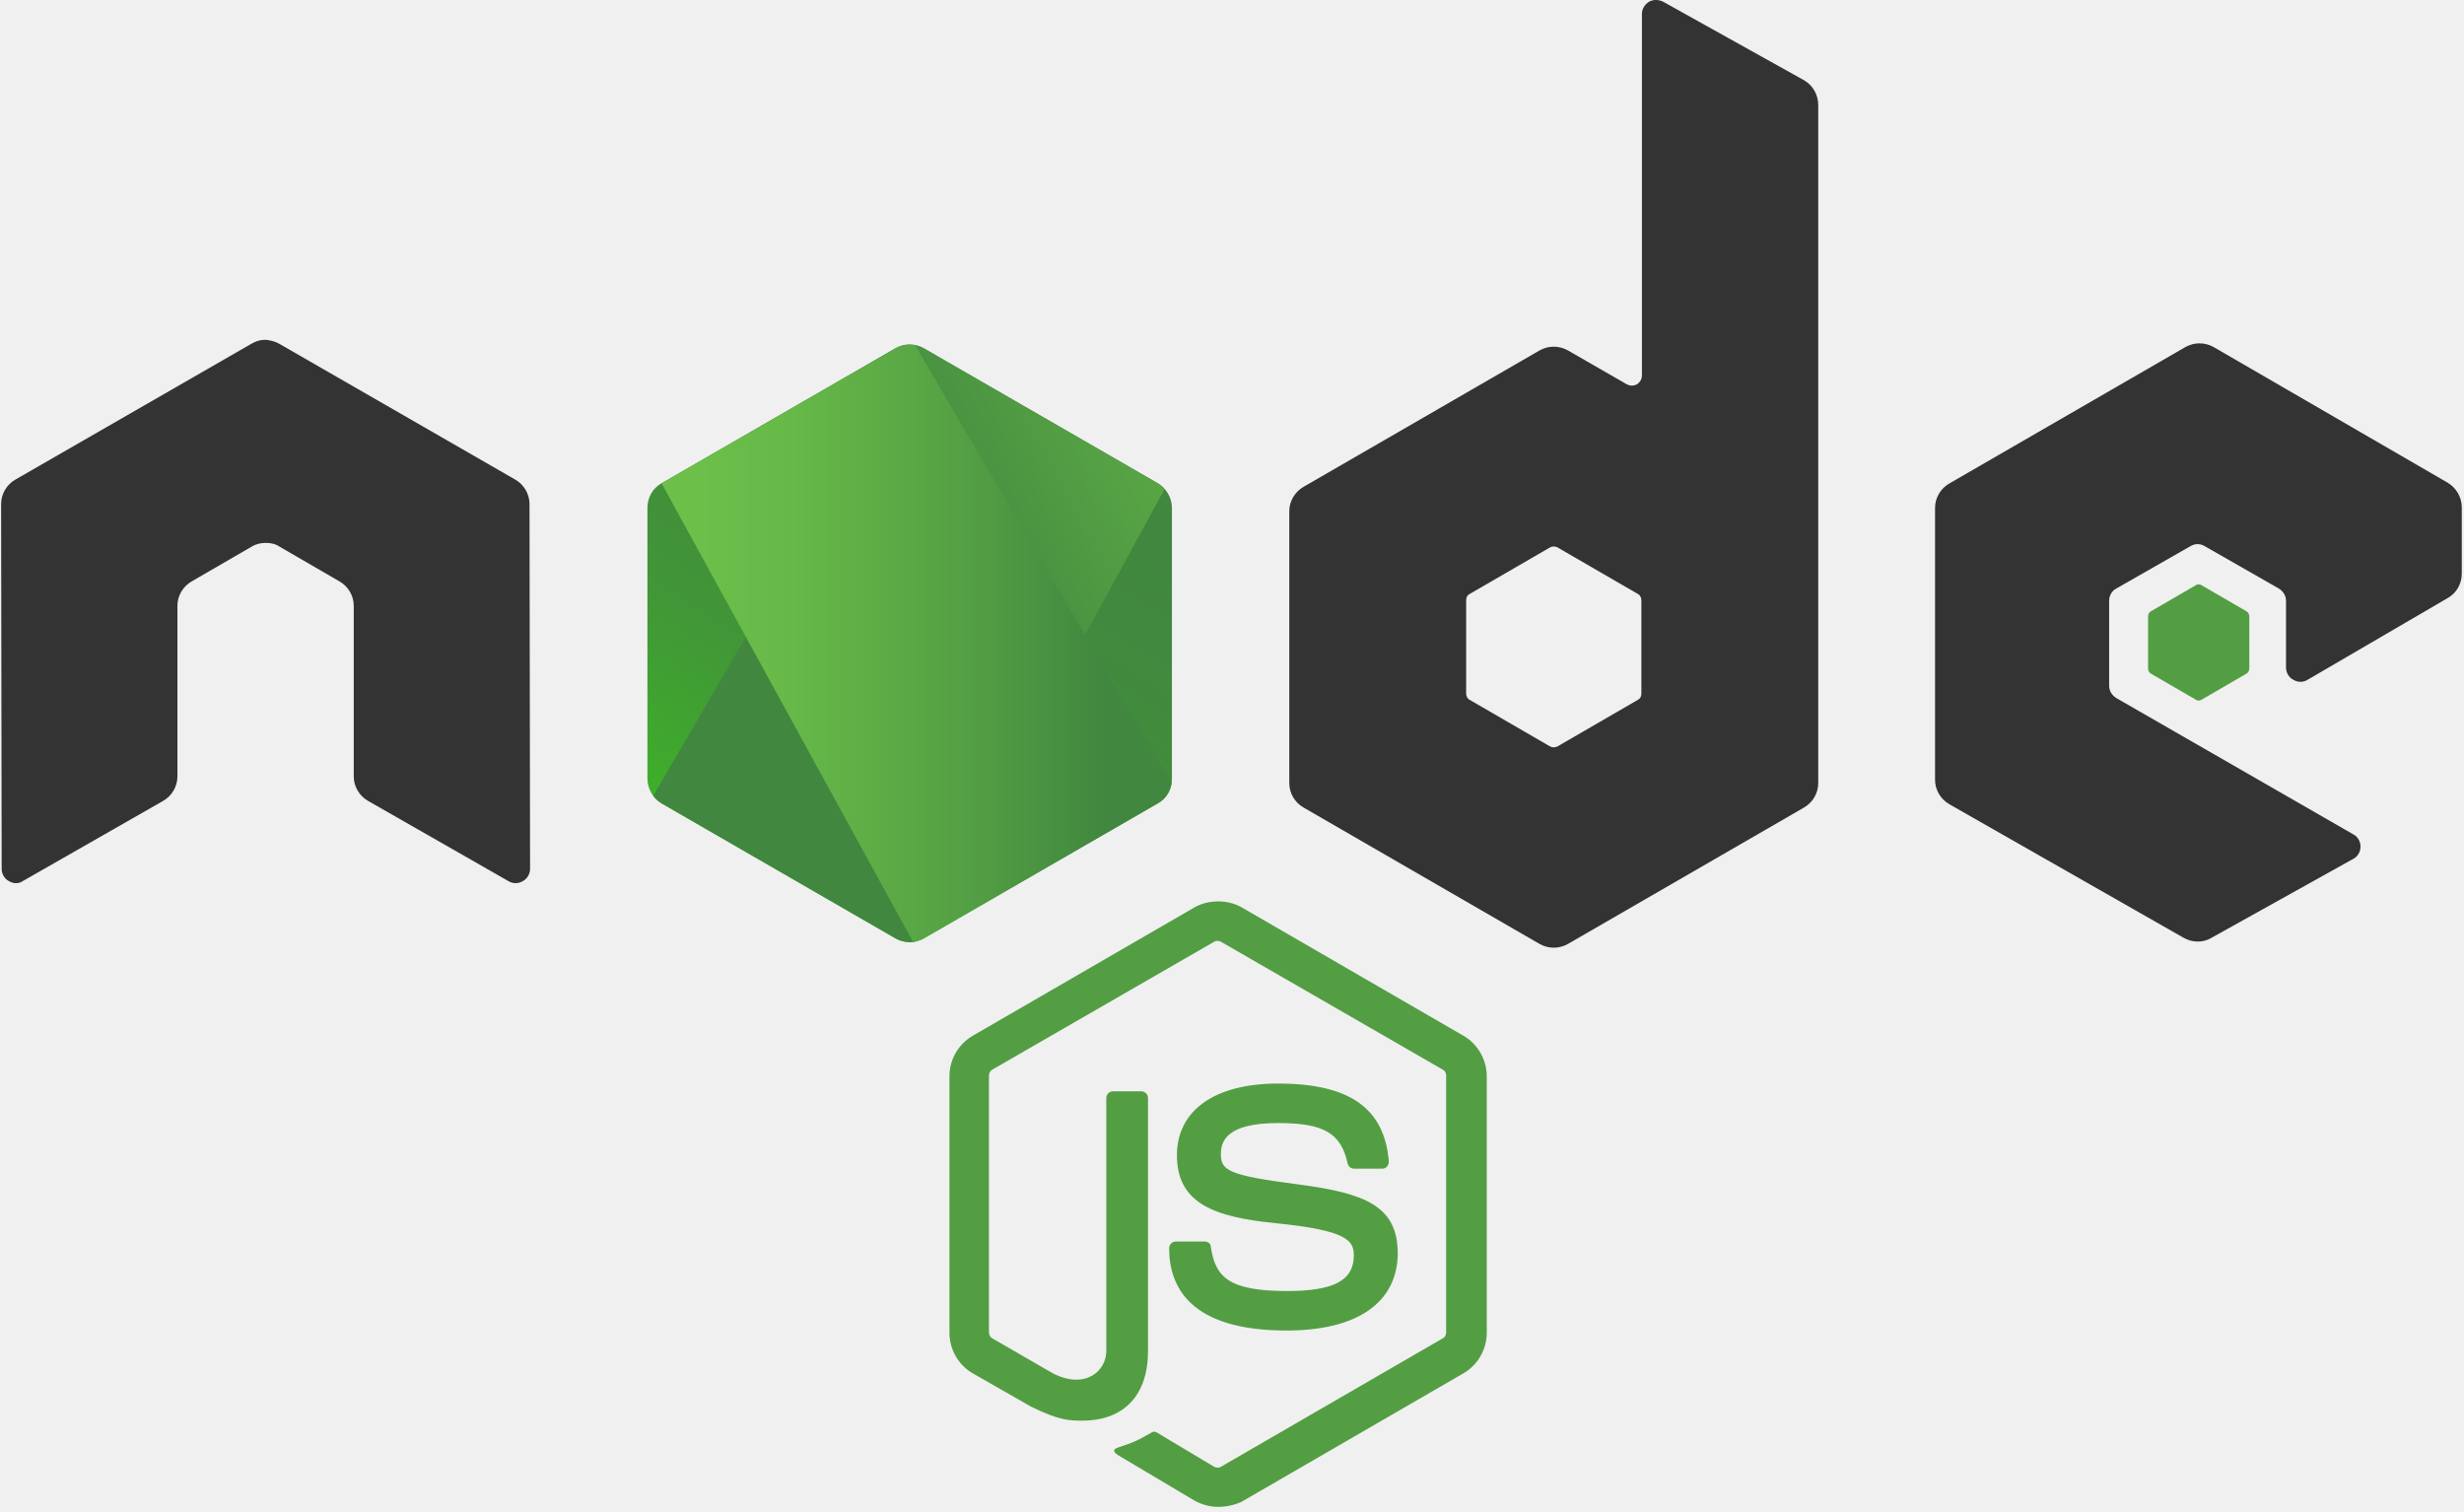
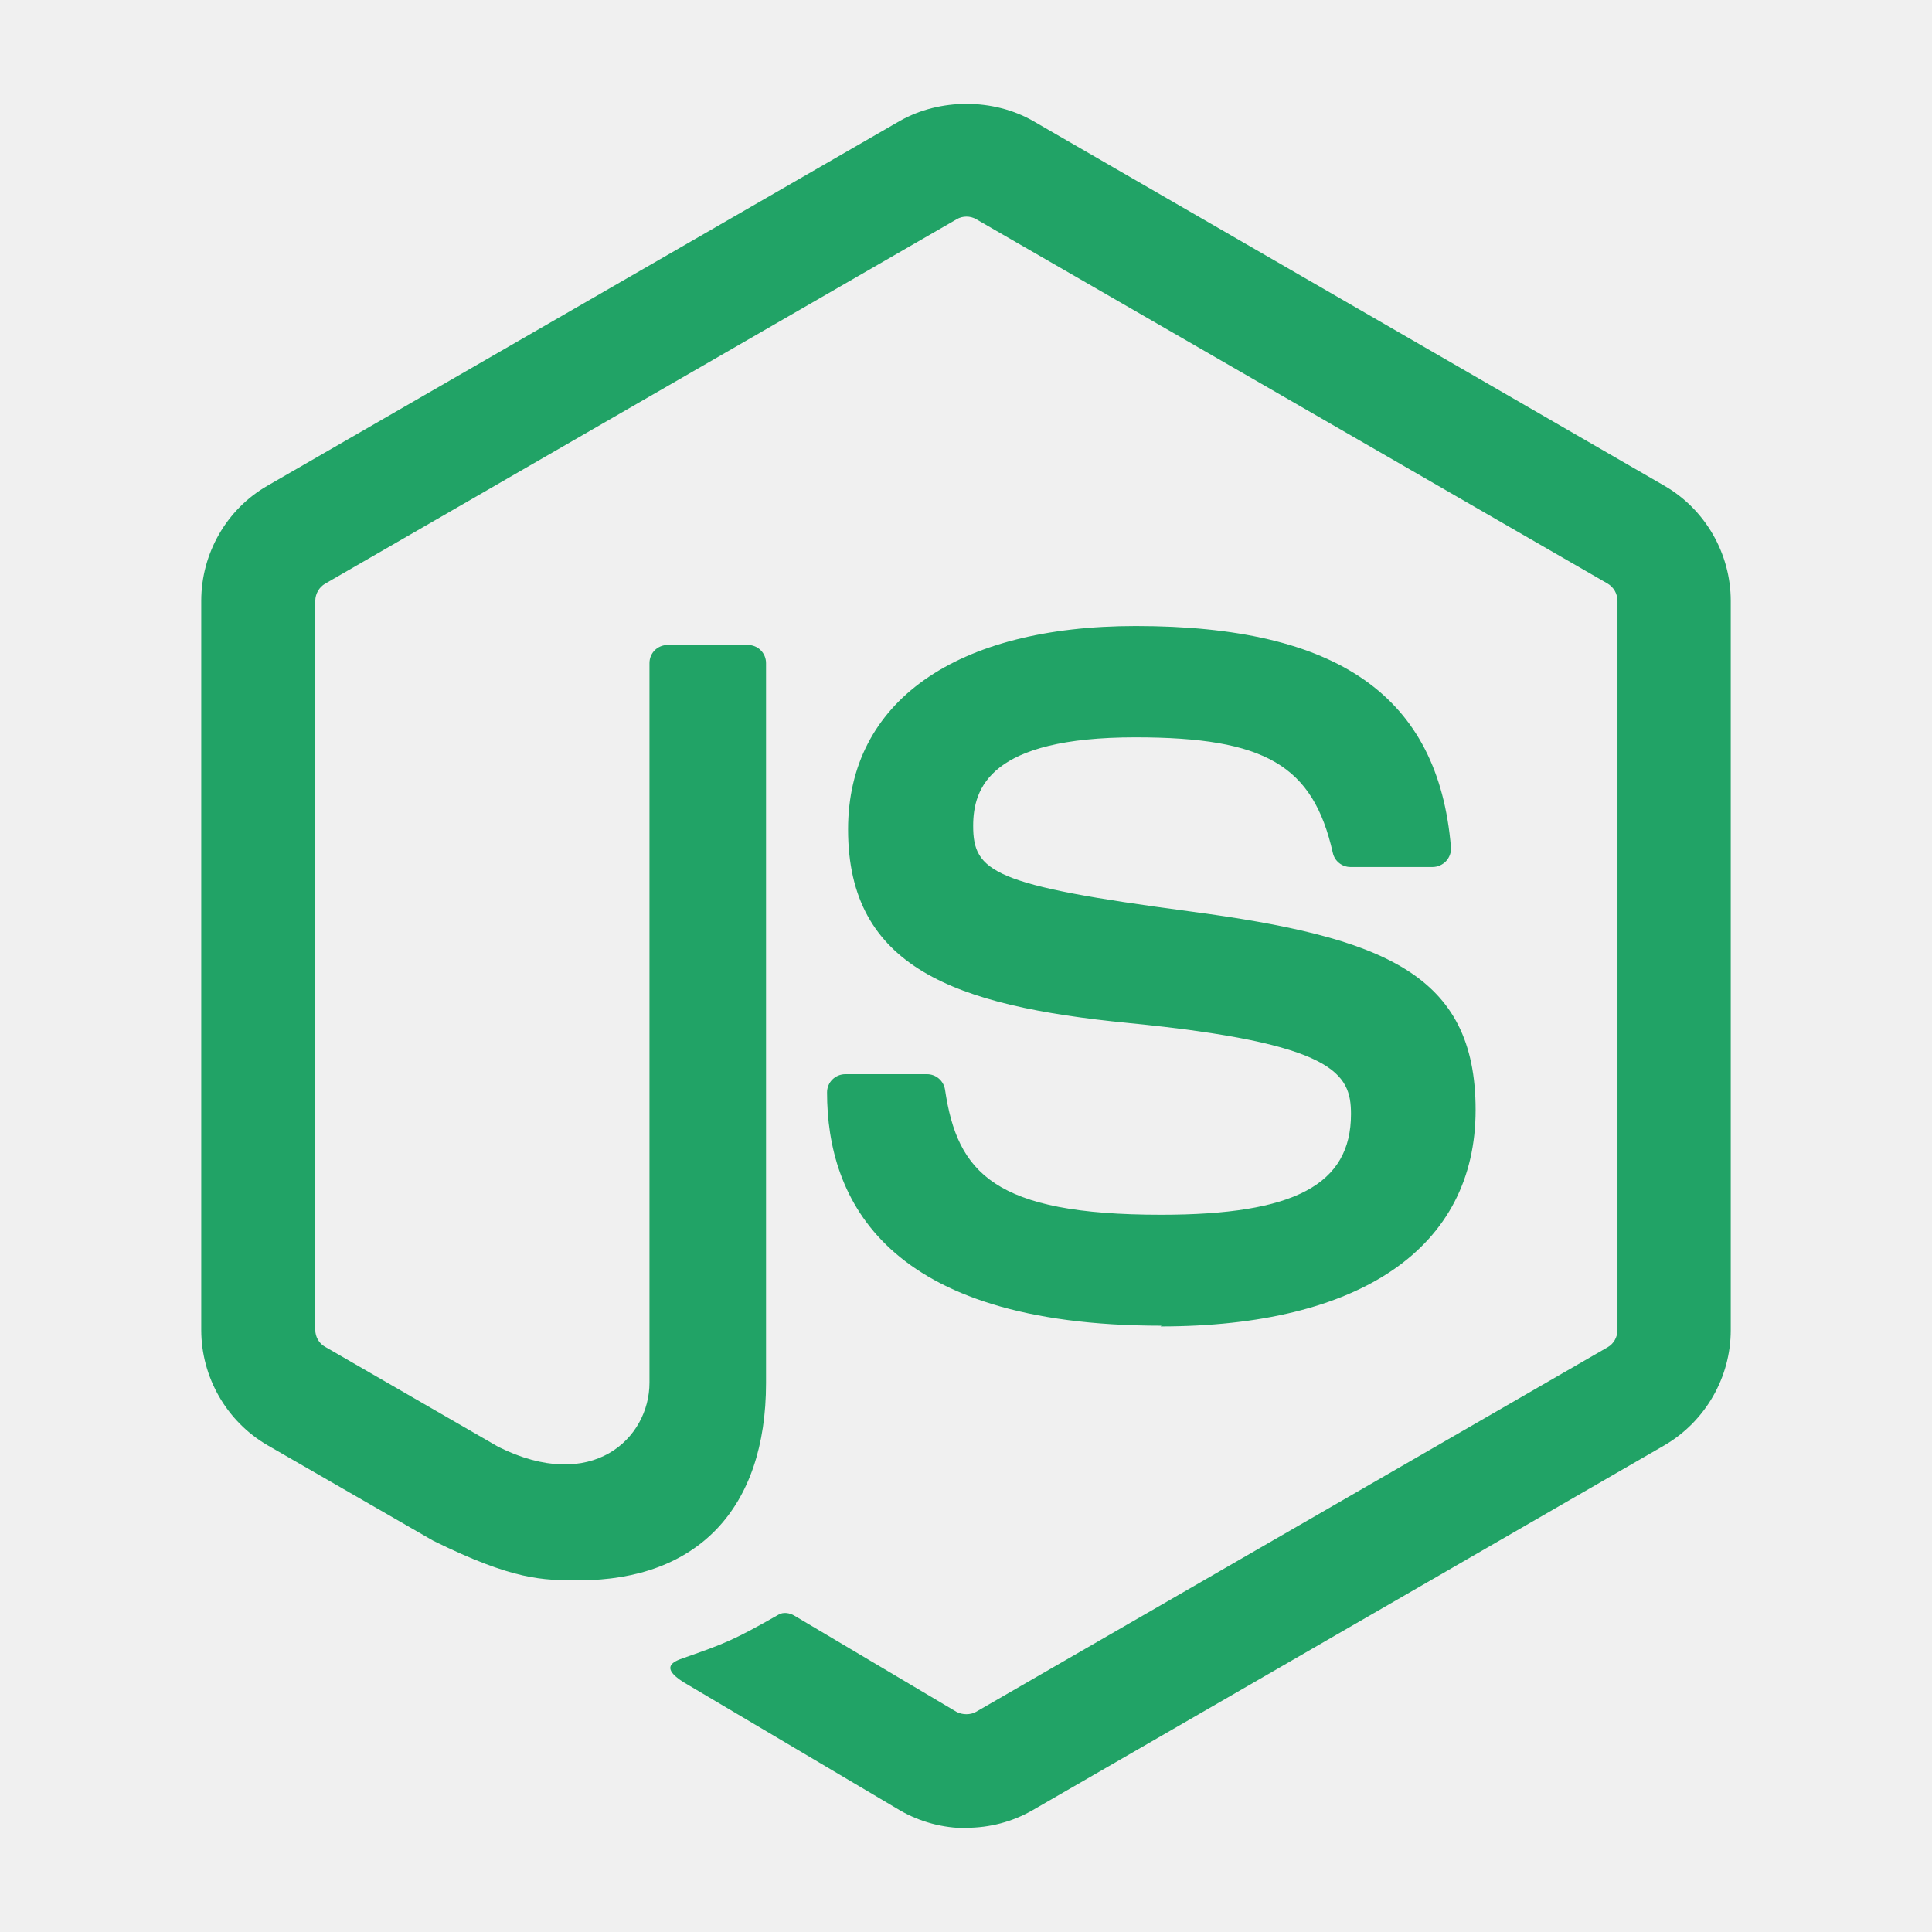
- <svg xmlns="http://www.w3.org/2000/svg" xmlns:xlink="http://www.w3.org/1999/xlink" width="512px" height="314px" viewBox="0 0 512 314" version="1.1" preserveAspectRatio="xMidYMid">
-   <defs>
-     <linearGradient x1="68.188%" y1="17.487%" x2="27.823%" y2="89.755%" id="linearGradient-1">
-       <stop stop-color="#41873F" offset="0%" />
-       <stop stop-color="#418B3D" offset="32.88%" />
-       <stop stop-color="#419637" offset="63.52%" />
-       <stop stop-color="#3FA92D" offset="93.19%" />
-       <stop stop-color="#3FAE2A" offset="100%" />
-     </linearGradient>
-     <path id="path-2" d="M57.903,1.849 C56.054,0.809 53.858,0.809 52.009,1.849 L3.352,29.934 C1.502,30.974 0.462,32.939 0.462,35.019 L0.462,91.305 C0.462,93.385 1.618,95.35 3.352,96.39 L52.009,124.475 C53.858,125.515 56.054,125.515 57.903,124.475 L106.561,96.39 C108.41,95.35 109.45,93.385 109.45,91.305 L109.45,35.019 C109.45,32.939 108.294,30.974 106.561,29.934 L57.903,1.849 L57.903,1.849 Z" />
-     <linearGradient x1="43.277%" y1="55.169%" x2="159.245%" y2="-18.306%" id="linearGradient-4">
-       <stop stop-color="#41873F" offset="13.76%" />
-       <stop stop-color="#54A044" offset="40.32%" />
-       <stop stop-color="#66B848" offset="71.36%" />
-       <stop stop-color="#6CC04A" offset="90.81%" />
-     </linearGradient>
-     <linearGradient x1="-4413.77%" y1="13.43%" x2="5327.93%" y2="13.43%" id="linearGradient-5">
-       <stop stop-color="#6CC04A" offset="9.192%" />
-       <stop stop-color="#66B848" offset="28.64%" />
-       <stop stop-color="#54A044" offset="59.68%" />
-       <stop stop-color="#41873F" offset="86.24%" />
-     </linearGradient>
-     <linearGradient x1="-4.389%" y1="49.997%" x2="101.499%" y2="49.997%" id="linearGradient-6">
-       <stop stop-color="#6CC04A" offset="9.192%" />
-       <stop stop-color="#66B848" offset="28.64%" />
-       <stop stop-color="#54A044" offset="59.68%" />
-       <stop stop-color="#41873F" offset="86.24%" />
-     </linearGradient>
-     <linearGradient x1="-9713.77%" y1="36.21%" x2="27.93%" y2="36.21%" id="linearGradient-7">
-       <stop stop-color="#6CC04A" offset="9.192%" />
-       <stop stop-color="#66B848" offset="28.64%" />
-       <stop stop-color="#54A044" offset="59.68%" />
-       <stop stop-color="#41873F" offset="86.24%" />
-     </linearGradient>
-     <linearGradient x1="-103.861%" y1="50.275%" x2="100.797%" y2="50.275%" id="linearGradient-8">
-       <stop stop-color="#6CC04A" offset="9.192%" />
-       <stop stop-color="#66B848" offset="28.64%" />
-       <stop stop-color="#54A044" offset="59.68%" />
-       <stop stop-color="#41873F" offset="86.24%" />
-     </linearGradient>
-     <linearGradient x1="130.613%" y1="-211.069%" x2="4.393%" y2="201.605%" id="linearGradient-9">
-       <stop stop-color="#41873F" offset="0%" />
-       <stop stop-color="#418B3D" offset="32.88%" />
-       <stop stop-color="#419637" offset="63.52%" />
-       <stop stop-color="#3FA92D" offset="93.19%" />
-       <stop stop-color="#3FAE2A" offset="100%" />
-     </linearGradient>
-   </defs>
-   <g fill="none">
-     <path d="M253.111,313.094 C251.377,313.094 249.759,312.632 248.256,311.823 L232.885,302.693 C230.573,301.421 231.729,300.959 232.423,300.728 C235.543,299.688 236.121,299.456 239.357,297.607 C239.704,297.376 240.166,297.492 240.513,297.723 L252.302,304.773 C252.764,305.004 253.342,305.004 253.688,304.773 L299.803,278.075 C300.265,277.844 300.497,277.381 300.497,276.804 L300.497,223.523 C300.497,222.945 300.265,222.483 299.803,222.252 L253.688,195.67 C253.226,195.438 252.648,195.438 252.302,195.67 L206.187,222.252 C205.725,222.483 205.493,223.061 205.493,223.523 L205.493,276.804 C205.493,277.266 205.725,277.844 206.187,278.075 L218.785,285.356 C225.604,288.823 229.88,284.778 229.88,280.733 L229.88,228.146 C229.88,227.453 230.458,226.759 231.267,226.759 L237.161,226.759 C237.855,226.759 238.548,227.337 238.548,228.146 L238.548,280.733 C238.548,289.864 233.578,295.18 224.91,295.18 C222.252,295.18 220.172,295.18 214.277,292.291 L202.142,285.356 C199.137,283.623 197.288,280.386 197.288,276.919 L197.288,223.639 C197.288,220.172 199.137,216.935 202.142,215.202 L248.256,188.504 C251.146,186.886 255.075,186.886 257.965,188.504 L304.079,215.202 C307.084,216.935 308.934,220.172 308.934,223.639 L308.934,276.919 C308.934,280.386 307.084,283.623 304.079,285.356 L257.965,312.054 C256.462,312.748 254.729,313.094 253.111,313.094 Z M267.326,276.457 C247.101,276.457 242.94,267.211 242.94,259.352 C242.94,258.658 243.518,257.965 244.327,257.965 L250.337,257.965 C251.03,257.965 251.608,258.427 251.608,259.121 C252.533,265.246 255.191,268.251 267.442,268.251 C277.15,268.251 281.311,266.055 281.311,260.854 C281.311,257.849 280.155,255.653 265.015,254.151 C252.417,252.879 244.558,250.106 244.558,240.051 C244.558,230.689 252.417,225.141 265.593,225.141 C280.386,225.141 287.668,230.227 288.592,241.322 C288.592,241.669 288.477,242.015 288.246,242.362 C288.014,242.593 287.668,242.824 287.321,242.824 L281.311,242.824 C280.733,242.824 280.155,242.362 280.04,241.784 C278.653,235.428 275.07,233.347 265.593,233.347 C254.96,233.347 253.688,237.046 253.688,239.819 C253.688,243.171 255.191,244.211 269.522,246.06 C283.738,247.91 290.442,250.568 290.442,260.507 C290.326,270.678 282.005,276.457 267.326,276.457 Z" fill="#539E43" />
-     <path d="M110.028,104.712 C110.028,102.631 108.872,100.666 107.023,99.626 L58.019,71.426 C57.21,70.963 56.285,70.732 55.361,70.617 L54.898,70.617 C53.974,70.617 53.049,70.963 52.24,71.426 L3.236,99.626 C1.387,100.666 0.231,102.631 0.231,104.712 L0.347,180.529 C0.347,181.569 0.925,182.609 1.849,183.072 C2.774,183.65 3.93,183.65 4.739,183.072 L33.864,166.429 C35.713,165.389 36.869,163.424 36.869,161.344 L36.869,125.862 C36.869,123.781 38.024,121.817 39.874,120.777 L52.24,113.611 C53.165,113.033 54.205,112.802 55.245,112.802 C56.285,112.802 57.326,113.033 58.135,113.611 L70.501,120.777 C72.35,121.817 73.506,123.781 73.506,125.862 L73.506,161.344 C73.506,163.424 74.662,165.389 76.511,166.429 L105.636,183.072 C106.561,183.65 107.716,183.65 108.641,183.072 C109.566,182.609 110.144,181.569 110.144,180.529 L110.028,104.712 L110.028,104.712 Z" fill="#333333" />
-     <path d="M345.571,0.347 C344.647,-0.116 343.491,-0.116 342.682,0.347 C341.757,0.925 341.179,1.849 341.179,2.889 L341.179,78.014 C341.179,78.707 340.833,79.4 340.139,79.863 C339.446,80.209 338.752,80.209 338.059,79.863 L325.808,72.813 C323.958,71.772 321.763,71.772 319.913,72.813 L270.909,101.129 C269.06,102.169 267.904,104.134 267.904,106.214 L267.904,162.73 C267.904,164.811 269.06,166.776 270.909,167.816 L319.913,196.132 C321.763,197.172 323.958,197.172 325.808,196.132 L374.812,167.816 C376.661,166.776 377.817,164.811 377.817,162.73 L377.817,21.844 C377.817,19.648 376.661,17.683 374.812,16.643 L345.571,0.347 L345.571,0.347 Z M341.064,144.123 C341.064,144.701 340.833,145.163 340.37,145.394 L323.612,155.102 C323.149,155.334 322.572,155.334 322.109,155.102 L305.351,145.394 C304.888,145.163 304.657,144.585 304.657,144.123 L304.657,124.706 C304.657,124.128 304.888,123.666 305.351,123.435 L322.109,113.726 C322.572,113.495 323.149,113.495 323.612,113.726 L340.37,123.435 C340.833,123.666 341.064,124.244 341.064,124.706 L341.064,144.123 L341.064,144.123 Z" fill="#333333" />
-     <g transform="translate(401.0474, 70.50113)">
-       <path d="M107.601,53.743 C109.45,52.702 110.49,50.738 110.49,48.657 L110.49,34.904 C110.49,32.823 109.335,30.859 107.601,29.819 L58.944,1.618 C57.094,0.578 54.898,0.578 53.049,1.618 L4.045,29.934 C2.196,30.974 1.04,32.939 1.04,35.019 L1.04,91.536 C1.04,93.616 2.196,95.581 4.045,96.621 L52.702,124.359 C54.552,125.4 56.748,125.4 58.481,124.359 L87.953,107.948 C88.878,107.485 89.456,106.445 89.456,105.405 C89.456,104.365 88.878,103.325 87.953,102.862 L38.718,74.546 C37.793,73.968 37.215,73.044 37.215,72.004 L37.215,54.321 C37.215,53.28 37.793,52.24 38.718,51.778 L54.089,42.994 C55.014,42.416 56.17,42.416 57.094,42.994 L72.466,51.778 C73.391,52.356 73.968,53.28 73.968,54.321 L73.968,68.19 C73.968,69.23 74.546,70.27 75.471,70.732 C76.395,71.31 77.551,71.31 78.476,70.732 L107.601,53.743 L107.601,53.743 Z" fill="#333333" />
-       <path d="M55.245,51.084 C55.592,50.853 56.054,50.853 56.401,51.084 L65.763,56.516 C66.109,56.748 66.34,57.094 66.34,57.557 L66.34,68.421 C66.34,68.883 66.109,69.23 65.763,69.461 L56.401,74.893 C56.054,75.124 55.592,75.124 55.245,74.893 L45.884,69.461 C45.537,69.23 45.306,68.883 45.306,68.421 L45.306,57.557 C45.306,57.094 45.537,56.748 45.884,56.516 L55.245,51.084 L55.245,51.084 Z" fill="#539E43" />
-     </g>
-     <g transform="translate(134.0677, 70.50113)">
-       <mask id="mask-3" fill="white">
-         <use xlink:href="#path-2" />
-       </mask>
-       <use fill="url(#linearGradient-1)" xlink:href="#path-2" />
-       <g mask="url(#mask-3)">
-         <path d="M51.893,1.849 L3.121,29.934 C1.271,30.974 0,32.939 0,35.019 L0,91.305 C0,92.692 0.578,93.963 1.502,95.003 L56.285,1.156 C54.898,0.925 53.28,1.04 51.893,1.849 L51.893,1.849 Z" />
-         <path d="M56.632,125.053 C57.094,124.937 57.557,124.706 58.019,124.475 L106.792,96.39 C108.641,95.35 109.797,93.385 109.797,91.305 L109.797,35.019 C109.797,33.517 109.103,32.014 108.063,30.974 L56.632,125.053 L56.632,125.053 Z" />
-         <path d="M106.676,29.934 L57.788,1.849 C57.326,1.618 56.748,1.387 56.285,1.271 L1.502,95.119 C1.965,95.697 2.543,96.159 3.121,96.506 L52.009,124.591 C53.396,125.4 55.014,125.631 56.516,125.168 L107.948,31.09 C107.601,30.628 107.139,30.281 106.676,29.934 L106.676,29.934 Z" fill="url(#linearGradient-4)" />
-       </g>
-       <g mask="url(#mask-3)">
-         <g transform="translate(0, -9.24605)">
-           <path d="M109.797,100.551 L109.797,44.265 C109.797,42.185 108.526,40.22 106.676,39.18 L57.788,11.095 C57.21,10.749 56.632,10.517 55.939,10.402 L109.45,101.822 C109.681,101.475 109.797,101.013 109.797,100.551 L109.797,100.551 Z" fill="none" />
-           <path d="M3.121,39.18 C1.271,40.22 0,42.185 0,44.265 L0,100.551 C0,102.631 1.387,104.596 3.121,105.636 L52.009,133.721 C53.165,134.414 54.436,134.646 55.823,134.414 L3.467,39.065 L3.121,39.18 L3.121,39.18 Z" fill="none" />
-           <path fill="url(#linearGradient-5)" fill-rule="evenodd" d="M50.391,0.809 L49.698,1.156 L50.622,1.156 L50.391,0.809 Z" />
-           <path d="M106.792,105.636 C108.179,104.827 109.219,103.44 109.681,101.938 L56.054,10.402 C54.667,10.171 53.165,10.286 51.893,11.095 L3.352,39.065 L55.707,134.53 C56.401,134.414 57.21,134.183 57.903,133.837 L106.792,105.636 L106.792,105.636 Z" fill="url(#linearGradient-6)" fill-rule="evenodd" />
-           <path fill="url(#linearGradient-7)" fill-rule="evenodd" d="M111.299,104.712 L110.953,104.134 L110.953,104.943 L111.299,104.712 Z" />
-           <path d="M106.792,105.636 L58.019,133.721 C57.326,134.068 56.632,134.299 55.823,134.414 L56.748,136.148 L110.837,104.827 L110.837,104.134 L109.45,101.822 C109.219,103.44 108.179,104.827 106.792,105.636 L106.792,105.636 Z" fill="url(#linearGradient-8)" fill-rule="evenodd" />
-           <path d="M106.792,105.636 L58.019,133.721 C57.326,134.068 56.632,134.299 55.823,134.414 L56.748,136.148 L110.837,104.827 L110.837,104.134 L109.45,101.822 C109.219,103.44 108.179,104.827 106.792,105.636 L106.792,105.636 Z" fill="url(#linearGradient-9)" fill-rule="evenodd" />
-         </g>
-       </g>
-     </g>
-   </g>
+ <svg xmlns="http://www.w3.org/2000/svg" viewBox="0 0 48 48" width="100px" height="100px" baseProfile="basic">
+   <path fill="#21a366" d="M24.007,45.419c-0.574,0-1.143-0.15-1.646-0.44l-5.24-3.103c-0.783-0.438-0.401-0.593-0.143-0.682 c1.044-0.365,1.255-0.448,2.369-1.081c0.117-0.067,0.27-0.043,0.39,0.028l4.026,2.389c0.145,0.079,0.352,0.079,0.486,0l15.697-9.061 c0.145-0.083,0.24-0.251,0.24-0.424V14.932c0-0.181-0.094-0.342-0.243-0.432L24.253,5.446c-0.145-0.086-0.338-0.086-0.483,0 L8.082,14.499c-0.152,0.086-0.249,0.255-0.249,0.428v18.114c0,0.173,0.094,0.338,0.244,0.42l4.299,2.483 c2.334,1.167,3.76-0.208,3.76-1.591V16.476c0-0.255,0.2-0.452,0.456-0.452h1.988c0.248,0,0.452,0.196,0.452,0.452v17.886 c0,3.112-1.697,4.9-4.648,4.9c-0.908,0-1.623,0-3.619-0.982l-4.118-2.373C5.629,35.317,5,34.216,5,33.042V14.928 c0-1.179,0.629-2.279,1.646-2.861L22.36,3.002c0.994-0.562,2.314-0.562,3.301,0l15.694,9.069C42.367,12.656,43,13.753,43,14.932 v18.114c0,1.175-0.633,2.271-1.646,2.861L25.66,44.971c-0.503,0.291-1.073,0.44-1.654,0.44" />
+   <path fill="#21a366" d="M28.856,32.937c-6.868,0-8.308-3.153-8.308-5.797c0-0.251,0.203-0.452,0.455-0.452h2.028 c0.224,0,0.413,0.163,0.448,0.384c0.306,2.066,1.218,3.108,5.371,3.108c3.308,0,4.715-0.747,4.715-2.502 c0-1.01-0.401-1.76-5.54-2.263c-4.299-0.424-6.955-1.371-6.955-4.809c0-3.167,2.672-5.053,7.147-5.053 c5.026,0,7.517,1.745,7.831,5.493c0.012,0.13-0.035,0.255-0.122,0.35c-0.086,0.09-0.208,0.145-0.334,0.145h-2.039 c-0.212,0-0.397-0.149-0.44-0.354c-0.491-2.173-1.678-2.868-4.904-2.868c-3.611,0-4.031,1.257-4.031,2.2 c0,1.143,0.495,1.477,5.367,2.122c4.825,0.64,7.116,1.544,7.116,4.935c0,3.418-2.853,5.379-7.827,5.379" />
</svg>
